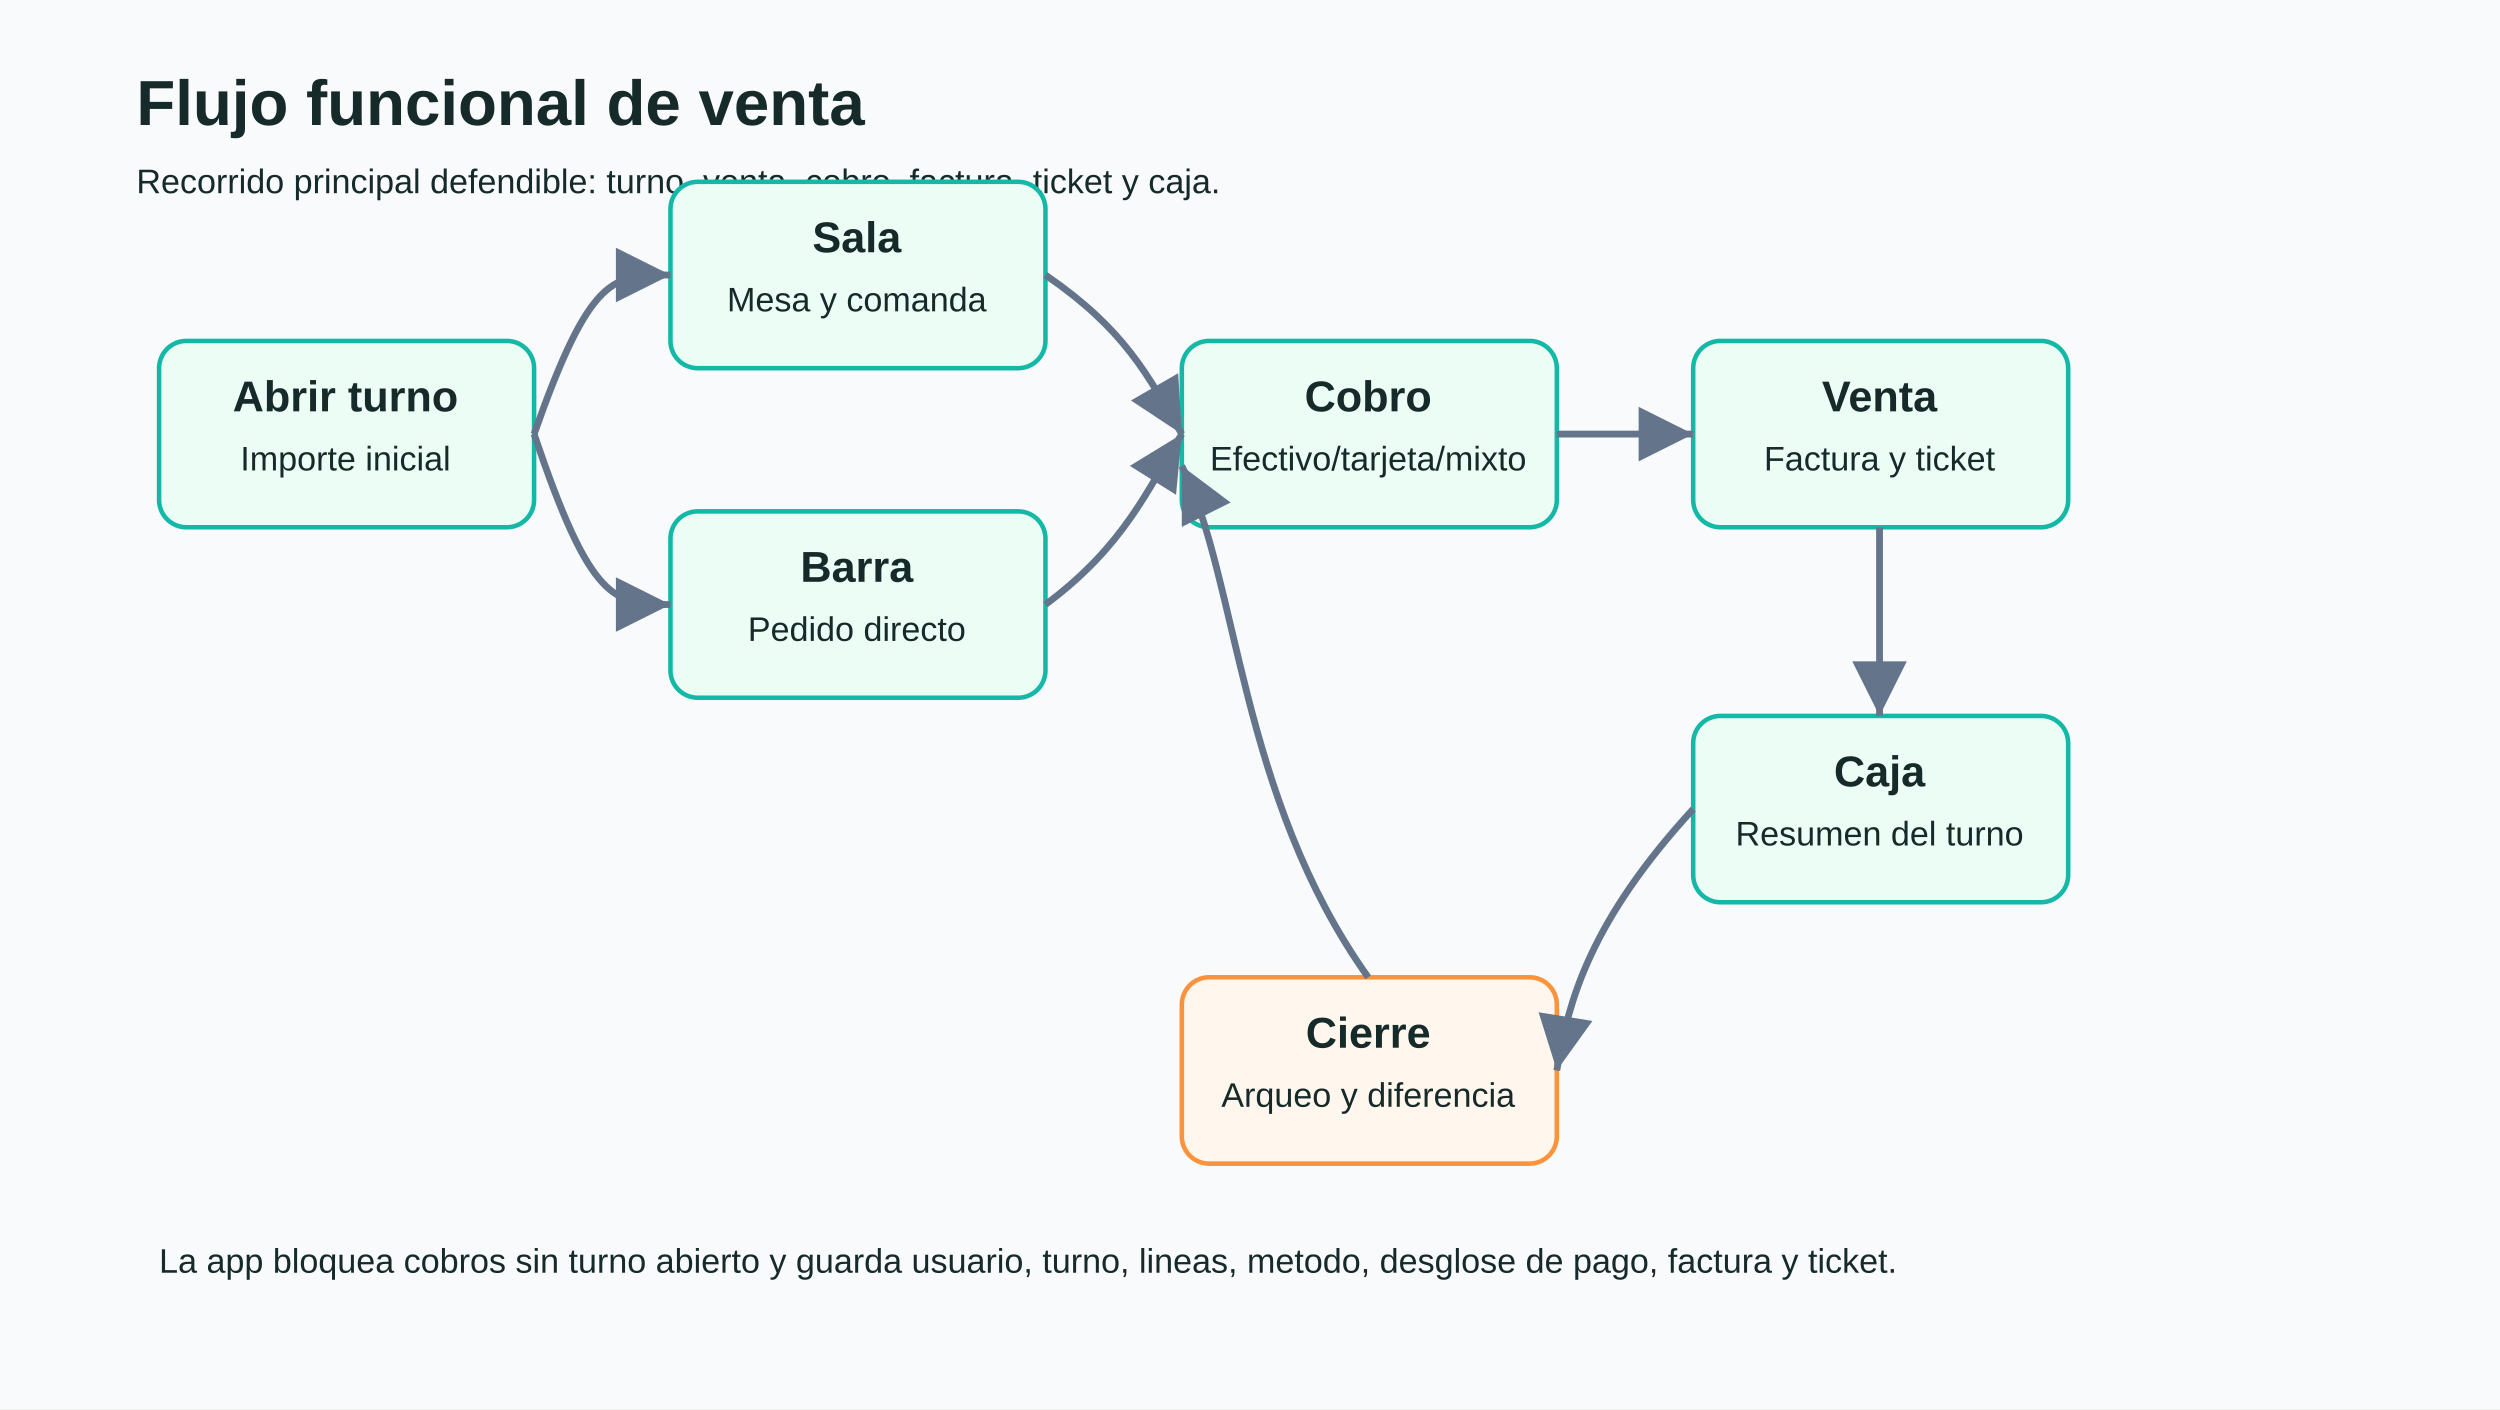
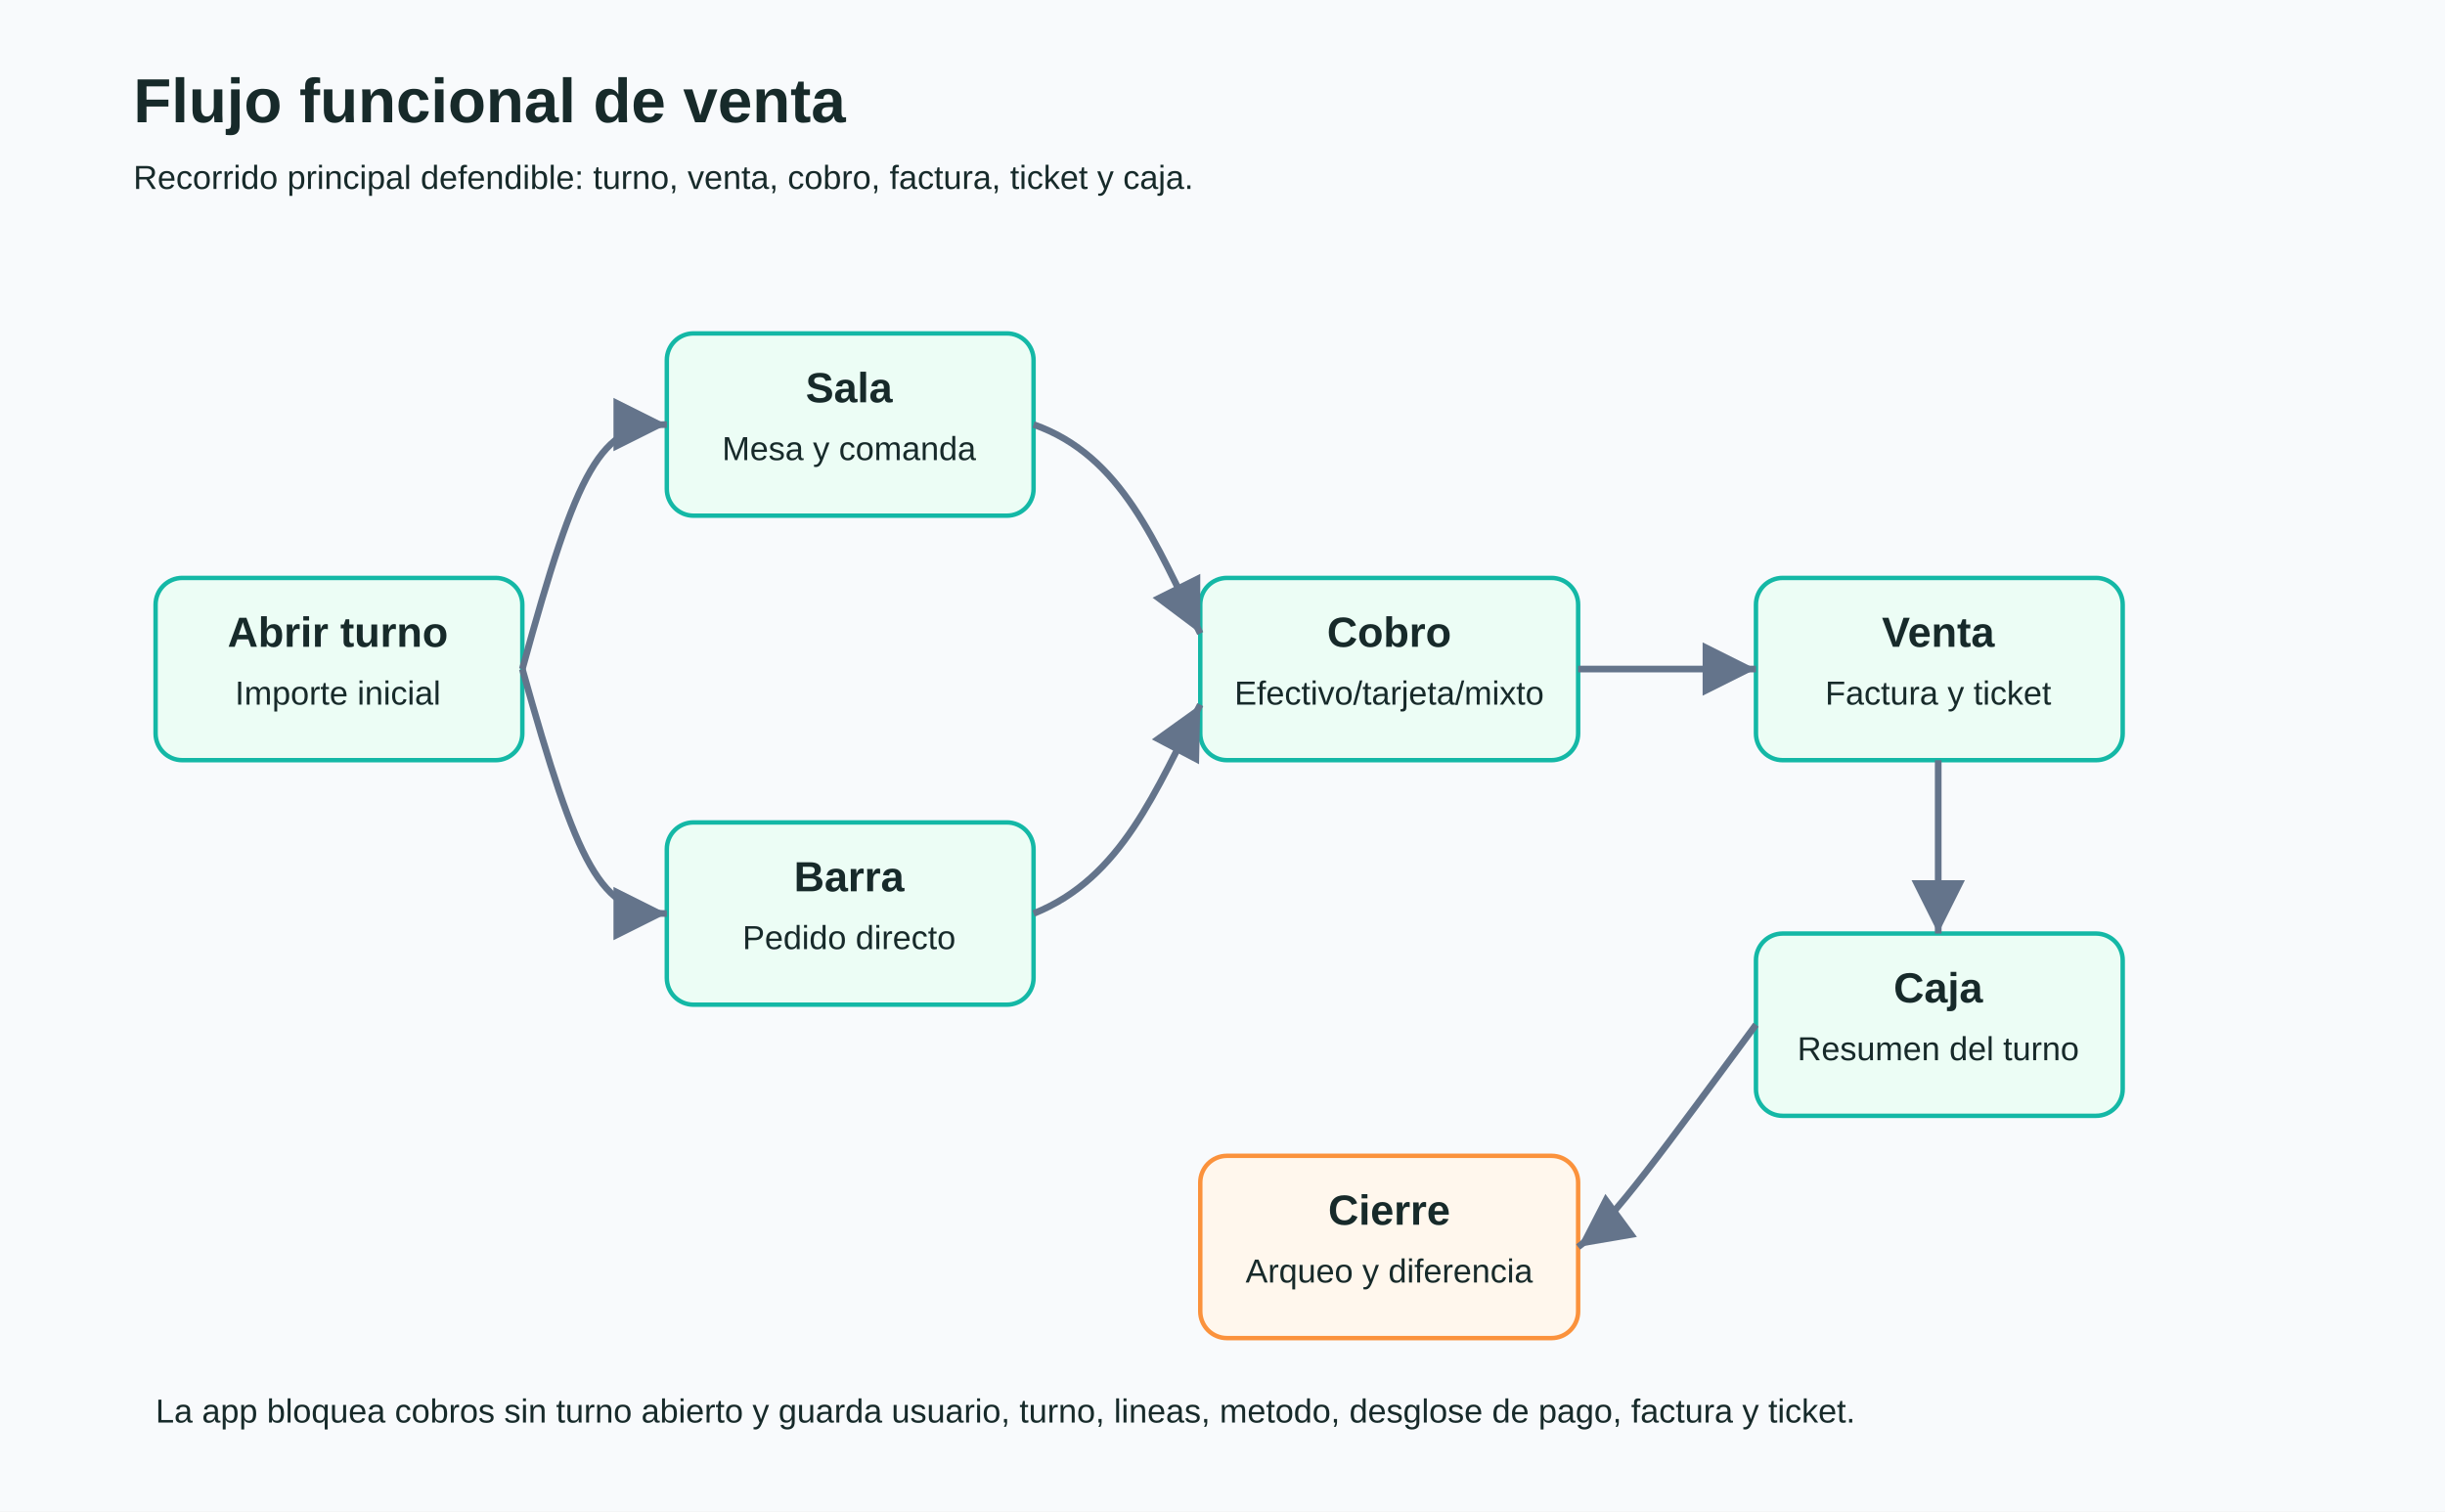
- <svg xmlns="http://www.w3.org/2000/svg" width="1100" height="620" viewBox="0 0 1100 620" role="img" aria-labelledby="title desc">
+ <svg xmlns="http://www.w3.org/2000/svg" width="1100" height="680" viewBox="0 0 1100 680" role="img" aria-labelledby="title desc">
  <defs>
    <style>
      .bg{fill:#f8fafc}
      .card{fill:#ffffff;stroke:#cbd5e1;stroke-width:2}
      .main{fill:#ecfdf5;stroke:#14b8a6;stroke-width:2}
      .warn{fill:#fff7ed;stroke:#fb923c;stroke-width:2}
      .text{font-family:Arial,Helvetica,sans-serif;fill:#172a2a}
      .title{font-size:28px;font-weight:700}
      .label{font-size:19px;font-weight:700}
      .small{font-size:15px}
      .line{stroke:#64748b;stroke-width:3;fill:none;marker-end:url(#arrow)}
    </style>
    <marker id="arrow" markerWidth="12" markerHeight="12" refX="10" refY="6" orient="auto">
      <path d="M2,2 L10,6 L2,10 Z" fill="#64748b" />
    </marker>
  </defs>
-   <rect class="bg" width="1100" height="620" />
+   <rect class="bg" width="1100" height="680" />
  <text x="60" y="55" class="text title">Flujo funcional de venta</text>
  <text x="60" y="85" class="text small">Recorrido principal defendible: turno, venta, cobro, factura, ticket y caja.</text>
-   <rect x="70" y="150" width="165" height="82" rx="12" class="main" />
-   <text x="152" y="181" text-anchor="middle" class="text label">Abrir turno</text>
-   <text x="152" y="207" text-anchor="middle" class="text small">Importe inicial</text>
-   <rect x="295" y="80" width="165" height="82" rx="12" class="main" />
-   <text x="377" y="111" text-anchor="middle" class="text label">Sala</text>
-   <text x="377" y="137" text-anchor="middle" class="text small">Mesa y comanda</text>
-   <rect x="295" y="225" width="165" height="82" rx="12" class="main" />
-   <text x="377" y="256" text-anchor="middle" class="text label">Barra</text>
-   <text x="377" y="282" text-anchor="middle" class="text small">Pedido directo</text>
-   <rect x="520" y="150" width="165" height="82" rx="12" class="main" />
-   <text x="602" y="181" text-anchor="middle" class="text label">Cobro</text>
-   <text x="602" y="207" text-anchor="middle" class="text small">Efectivo/tarjeta/mixto</text>
-   <rect x="745" y="150" width="165" height="82" rx="12" class="main" />
-   <text x="827" y="181" text-anchor="middle" class="text label">Venta</text>
-   <text x="827" y="207" text-anchor="middle" class="text small">Factura y ticket</text>
-   <rect x="745" y="315" width="165" height="82" rx="12" class="main" />
-   <text x="827" y="346" text-anchor="middle" class="text label">Caja</text>
-   <text x="827" y="372" text-anchor="middle" class="text small">Resumen del turno</text>
-   <rect x="520" y="430" width="165" height="82" rx="12" class="warn" />
-   <text x="602" y="461" text-anchor="middle" class="text label">Cierre</text>
-   <text x="602" y="487" text-anchor="middle" class="text small">Arqueo y diferencia</text>
-   <path d="M235 191 C260 120 270 121 295 121" class="line" />
-   <path d="M235 191 C260 265 270 266 295 266" class="line" />
-   <path d="M460 121 C495 145 505 165 520 191" class="line" />
-   <path d="M460 266 C495 240 505 215 520 191" class="line" />
-   <path d="M685 191 L745 191" class="line" />
-   <path d="M827 232 L827 315" class="line" />
-   <path d="M745 356 C700 405 690 440 685 471" class="line" />
-   <path d="M602 430 C545 350 545 255 520 205" class="line" />
-   <text x="70" y="560" class="text small">La app bloquea cobros sin turno abierto y guarda usuario, turno, lineas, metodo, desglose de pago, factura y ticket.</text>
+   <rect x="70" y="260" width="165" height="82" rx="12" class="main" />
+   <text x="152" y="291" text-anchor="middle" class="text label">Abrir turno</text>
+   <text x="152" y="317" text-anchor="middle" class="text small">Importe inicial</text>
+   <rect x="300" y="150" width="165" height="82" rx="12" class="main" />
+   <text x="382" y="181" text-anchor="middle" class="text label">Sala</text>
+   <text x="382" y="207" text-anchor="middle" class="text small">Mesa y comanda</text>
+   <rect x="300" y="370" width="165" height="82" rx="12" class="main" />
+   <text x="382" y="401" text-anchor="middle" class="text label">Barra</text>
+   <text x="382" y="427" text-anchor="middle" class="text small">Pedido directo</text>
+   <rect x="540" y="260" width="170" height="82" rx="12" class="main" />
+   <text x="625" y="291" text-anchor="middle" class="text label">Cobro</text>
+   <text x="625" y="317" text-anchor="middle" class="text small">Efectivo/tarjeta/mixto</text>
+   <rect x="790" y="260" width="165" height="82" rx="12" class="main" />
+   <text x="872" y="291" text-anchor="middle" class="text label">Venta</text>
+   <text x="872" y="317" text-anchor="middle" class="text small">Factura y ticket</text>
+   <rect x="790" y="420" width="165" height="82" rx="12" class="main" />
+   <text x="872" y="451" text-anchor="middle" class="text label">Caja</text>
+   <text x="872" y="477" text-anchor="middle" class="text small">Resumen del turno</text>
+   <rect x="540" y="520" width="170" height="82" rx="12" class="warn" />
+   <text x="625" y="551" text-anchor="middle" class="text label">Cierre</text>
+   <text x="625" y="577" text-anchor="middle" class="text small">Arqueo y diferencia</text>
+   <path d="M235 301 C260 210 270 191 300 191" class="line" />
+   <path d="M235 301 C260 390 270 411 300 411" class="line" />
+   <path d="M465 191 C505 205 520 245 540 285" class="line" />
+   <path d="M465 411 C505 395 520 355 540 317" class="line" />
+   <path d="M710 301 L790 301" class="line" />
+   <path d="M872 342 L872 420" class="line" />
+   <path d="M790 461 C750 515 725 550 710 561" class="line" />
+   <text x="70" y="640" class="text small">La app bloquea cobros sin turno abierto y guarda usuario, turno, lineas, metodo, desglose de pago, factura y ticket.</text>
</svg>
